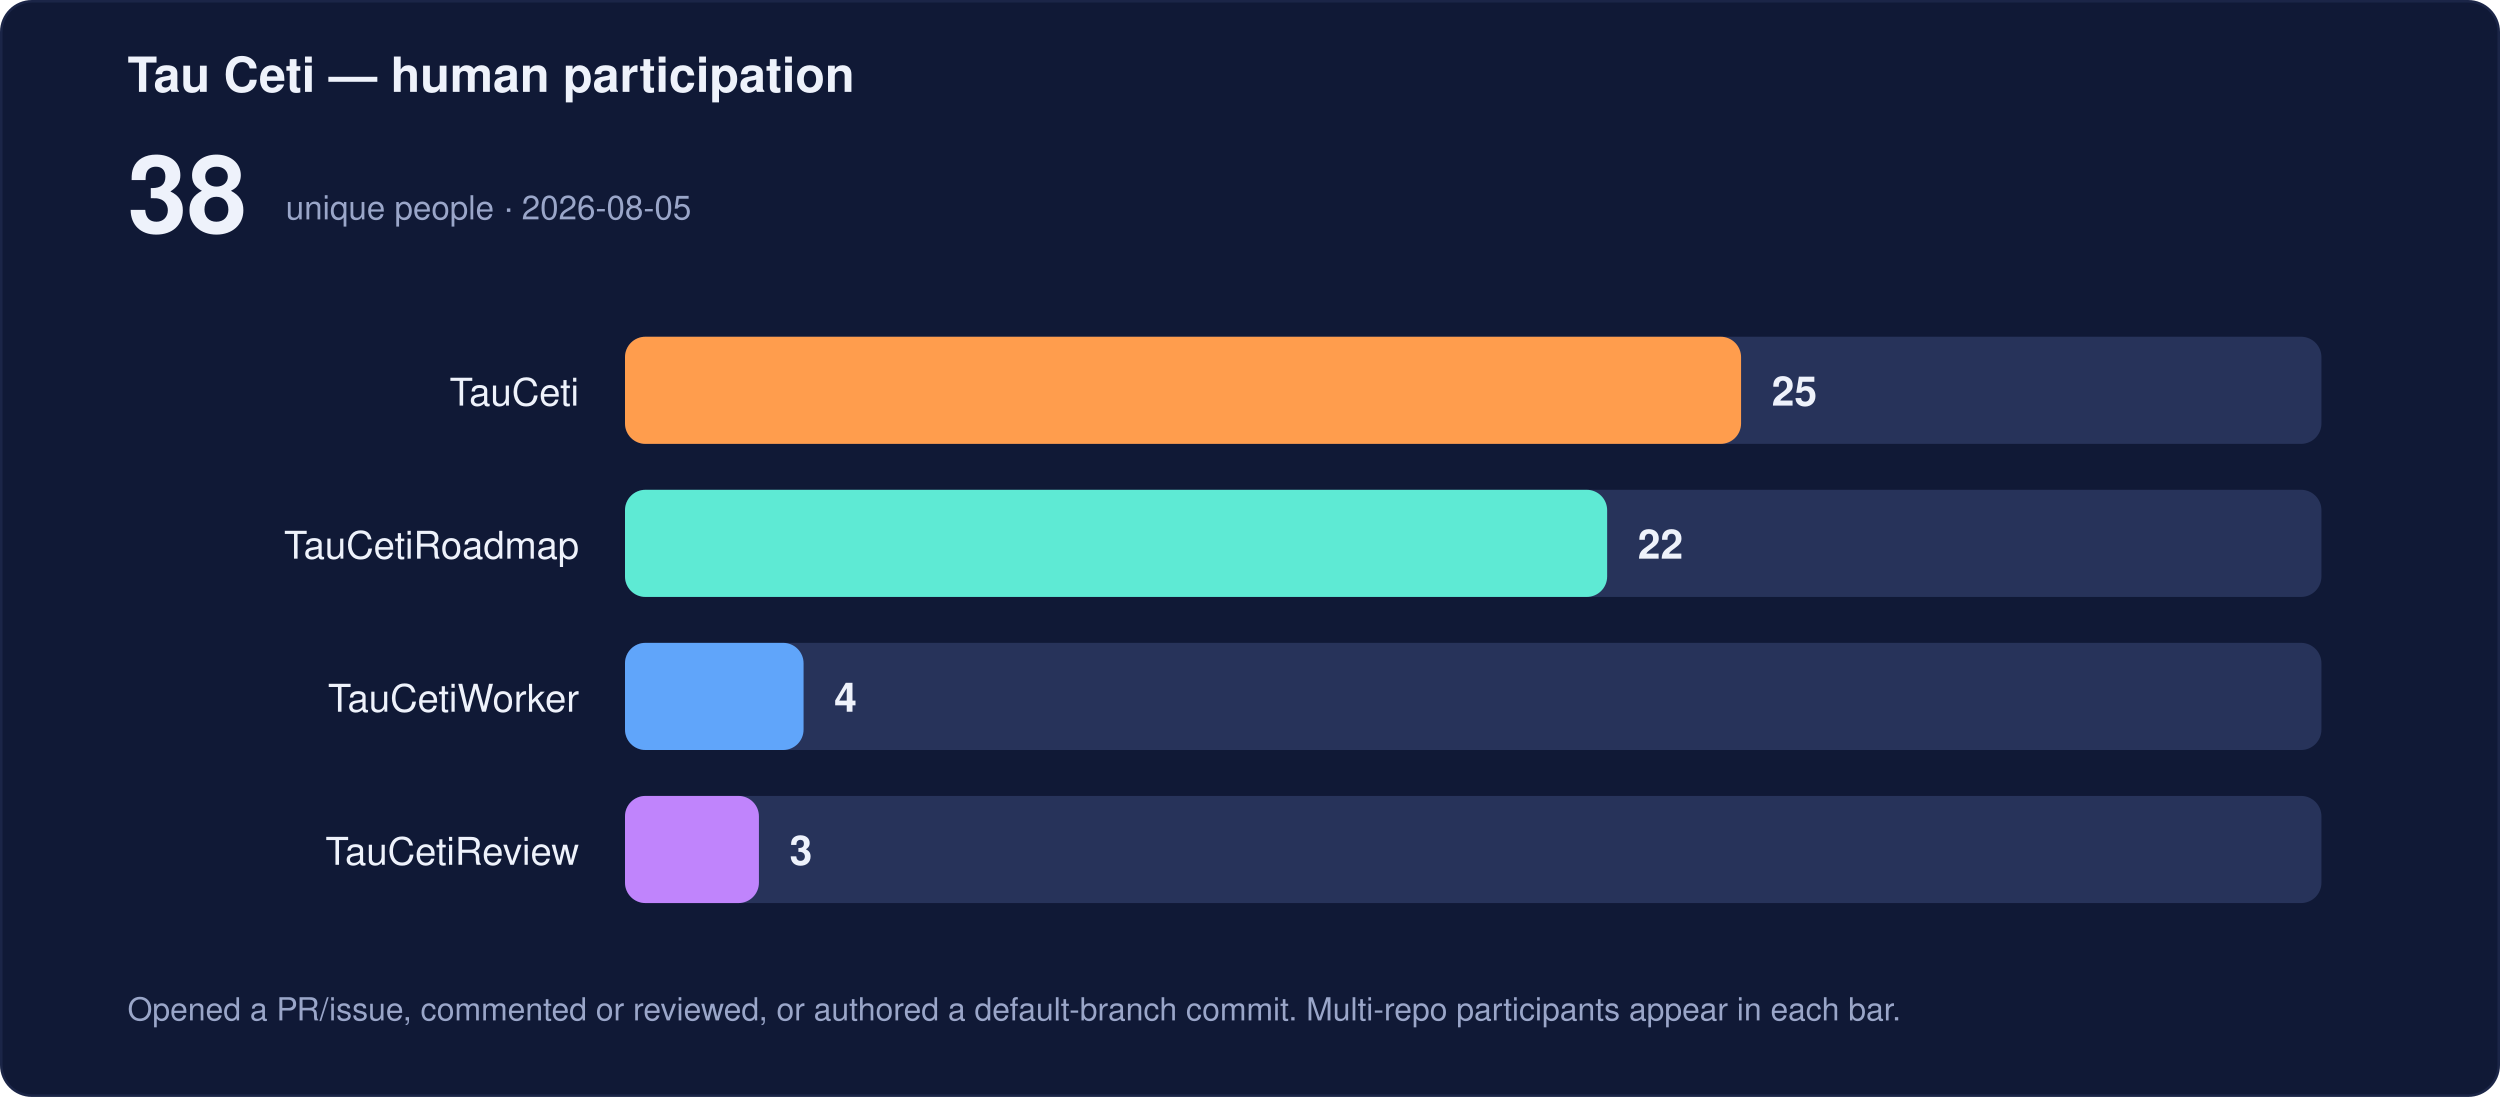
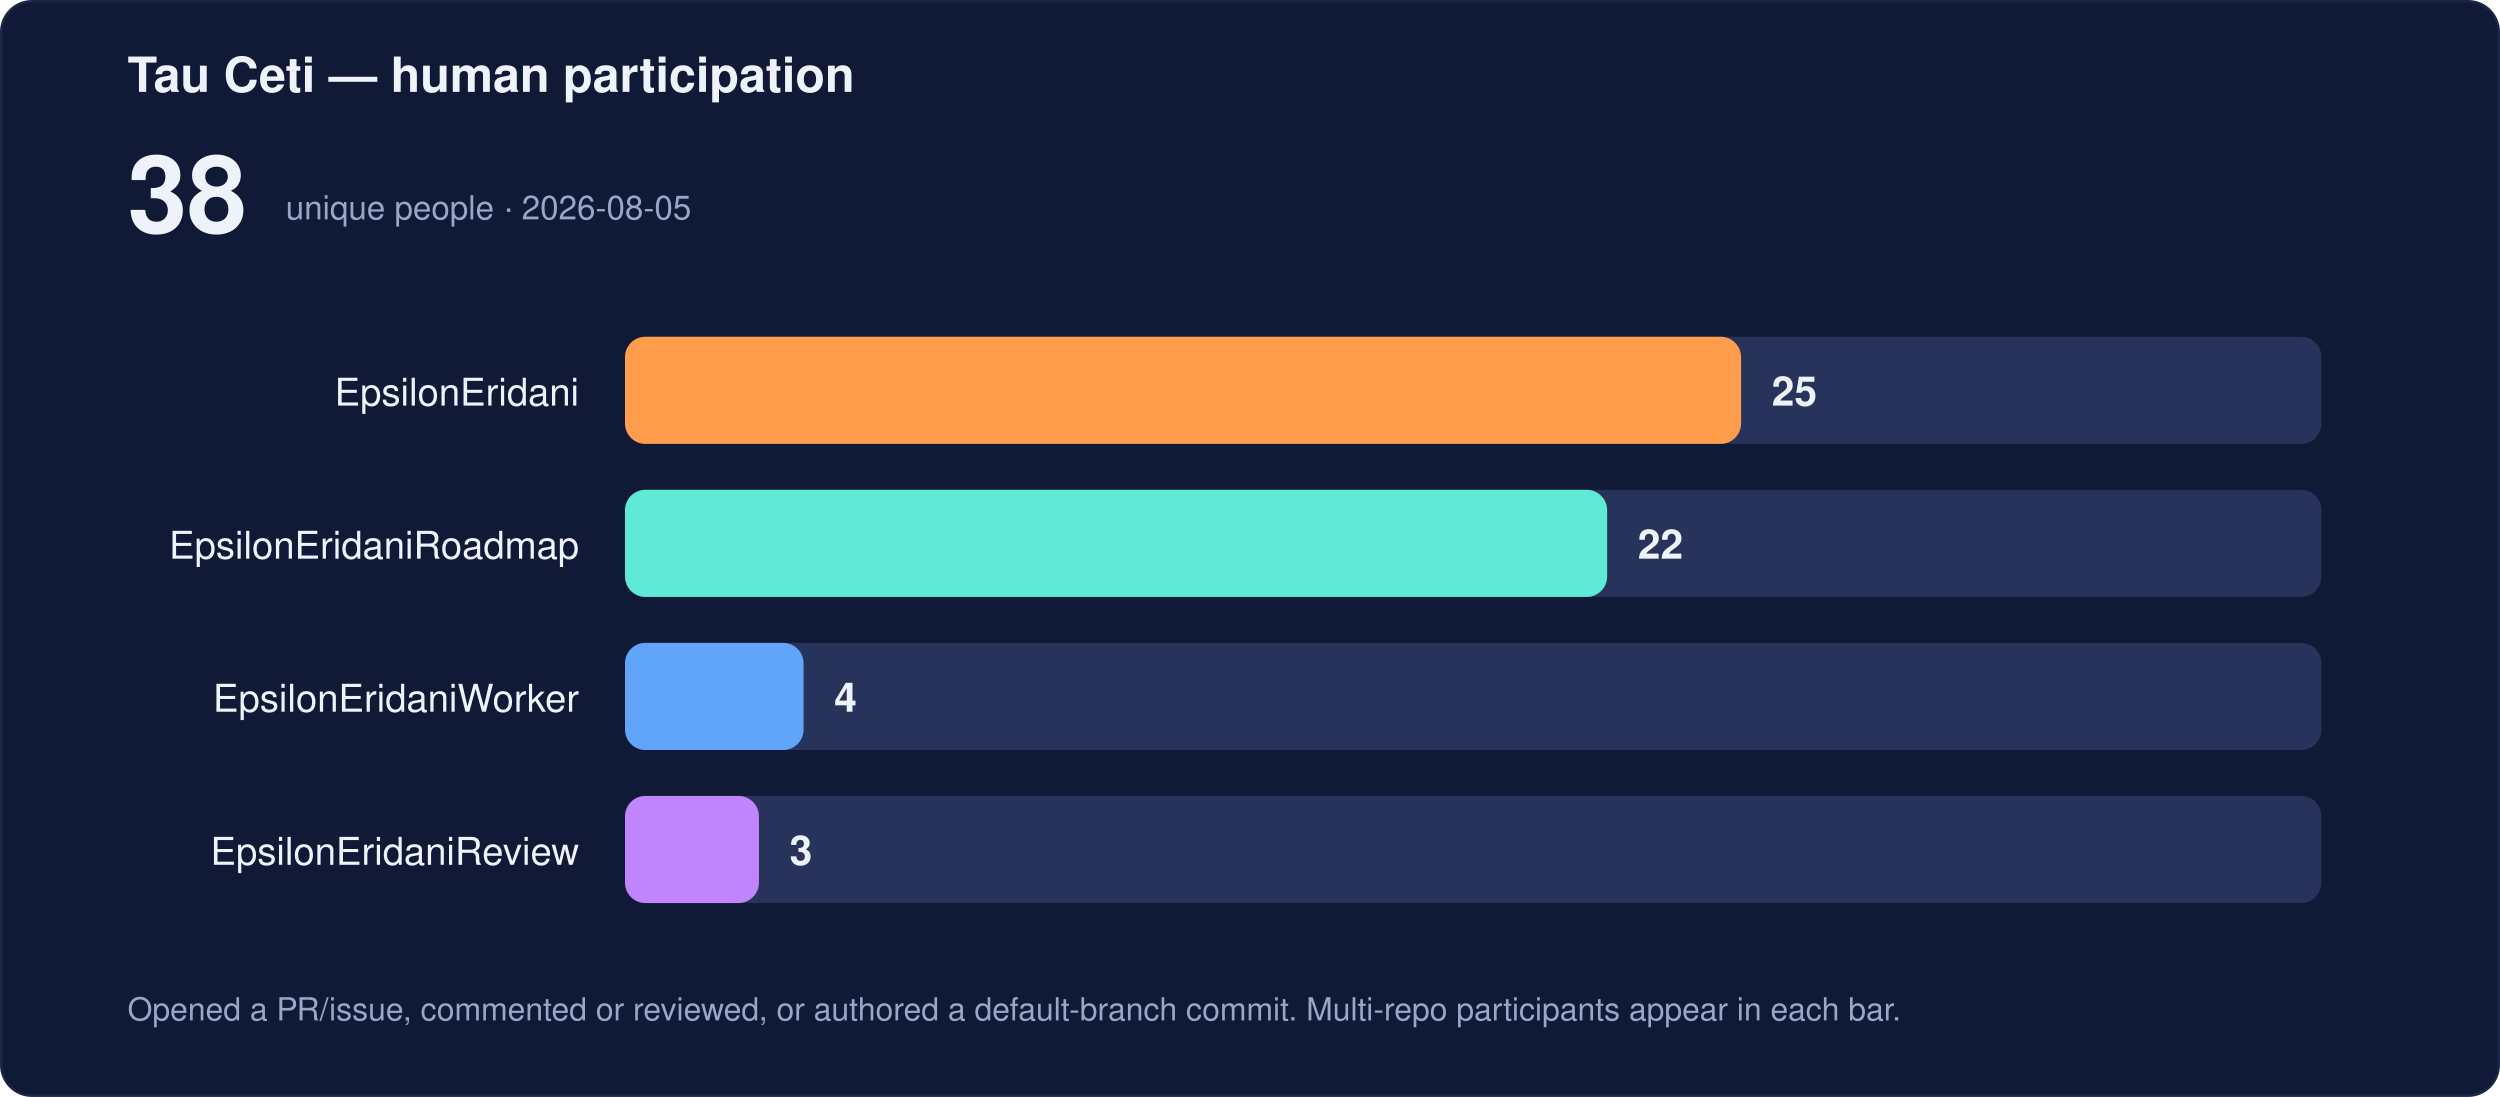
<svg xmlns="http://www.w3.org/2000/svg" viewBox="0 0 980 430" role="img" aria-labelledby="participation-title participation-description">
  <style>
    text{font-family:'Helvetica Neue',Helvetica,Arial,'Liberation Sans',sans-serif;fill:#eef2fb}.title{font-size:19.0px;font-weight:600}.subtitle{font-size:13.0px;fill:#9aa6c9}.tick{font-size:12.0px;fill:#9aa6c9}.grid{stroke:rgba(255,255,255,0.08);stroke-width:1.0}.axis{stroke:rgba(255,255,255,0.18);stroke-width:1.0}
    .total{fill:#eef2fb;font-size:42.0px;font-weight:700}
    .label{fill:#eef2fb;font-size:15.0px;text-anchor:end}
    .count{fill:#eef2fb;font-size:16.0px;font-weight:650}
    .note{fill:#9aa6c9;font-size:12.5px}
  </style>
  <rect x="0.5" y="0.5" width="979" height="429" rx="12.0" fill="#101936" stroke="#1b2547" stroke-width="1.0" />
  <text class="title" x="50" y="36">Tau Ceti — human participation</text>
  <text class="total" x="50" y="91">38</text>
  <text class="subtitle" x="112" y="86">unique people · 2026-08-05</text>
-   <text class="label" x="227" y="159">TauCeti</text>
+   <text class="label" x="227" y="159">EpsilonEridani</text>
  <rect x="245" y="132" width="665" height="42" rx="8" fill="#27335a" />
  <rect x="245" y="132" width="437.5" height="42" rx="8" fill="#ff9d4d" />
  <text class="count" x="694.5" y="159">25</text>
-   <text class="label" x="227" y="219">TauCetiRoadmap</text>
+   <text class="label" x="227" y="219">EpsilonEridaniRoadmap</text>
  <rect x="245" y="192" width="665" height="42" rx="8" fill="#27335a" />
  <rect x="245" y="192" width="385.0" height="42" rx="8" fill="#5eead4" />
  <text class="count" x="642.0" y="219">22</text>
-   <text class="label" x="227" y="279">TauCetiWorker</text>
+   <text class="label" x="227" y="279">EpsilonEridaniWorker</text>
  <rect x="245" y="252" width="665" height="42" rx="8" fill="#27335a" />
  <rect x="245" y="252" width="70.0" height="42" rx="8" fill="#60a5fa" />
  <text class="count" x="327.0" y="279">4</text>
-   <text class="label" x="227" y="339">TauCetiReview</text>
+   <text class="label" x="227" y="339">EpsilonEridaniReview</text>
  <rect x="245" y="312" width="665" height="42" rx="8" fill="#27335a" />
  <rect x="245" y="312" width="52.5" height="42" rx="8" fill="#c084fc" />
  <text class="count" x="309.5" y="339">3</text>
  <text class="note" x="50" y="400">
    Opened a PR/issue, commented or reviewed, or authored a default-branch commit. Multi-repo participants appear in each bar.
  </text>
</svg>
